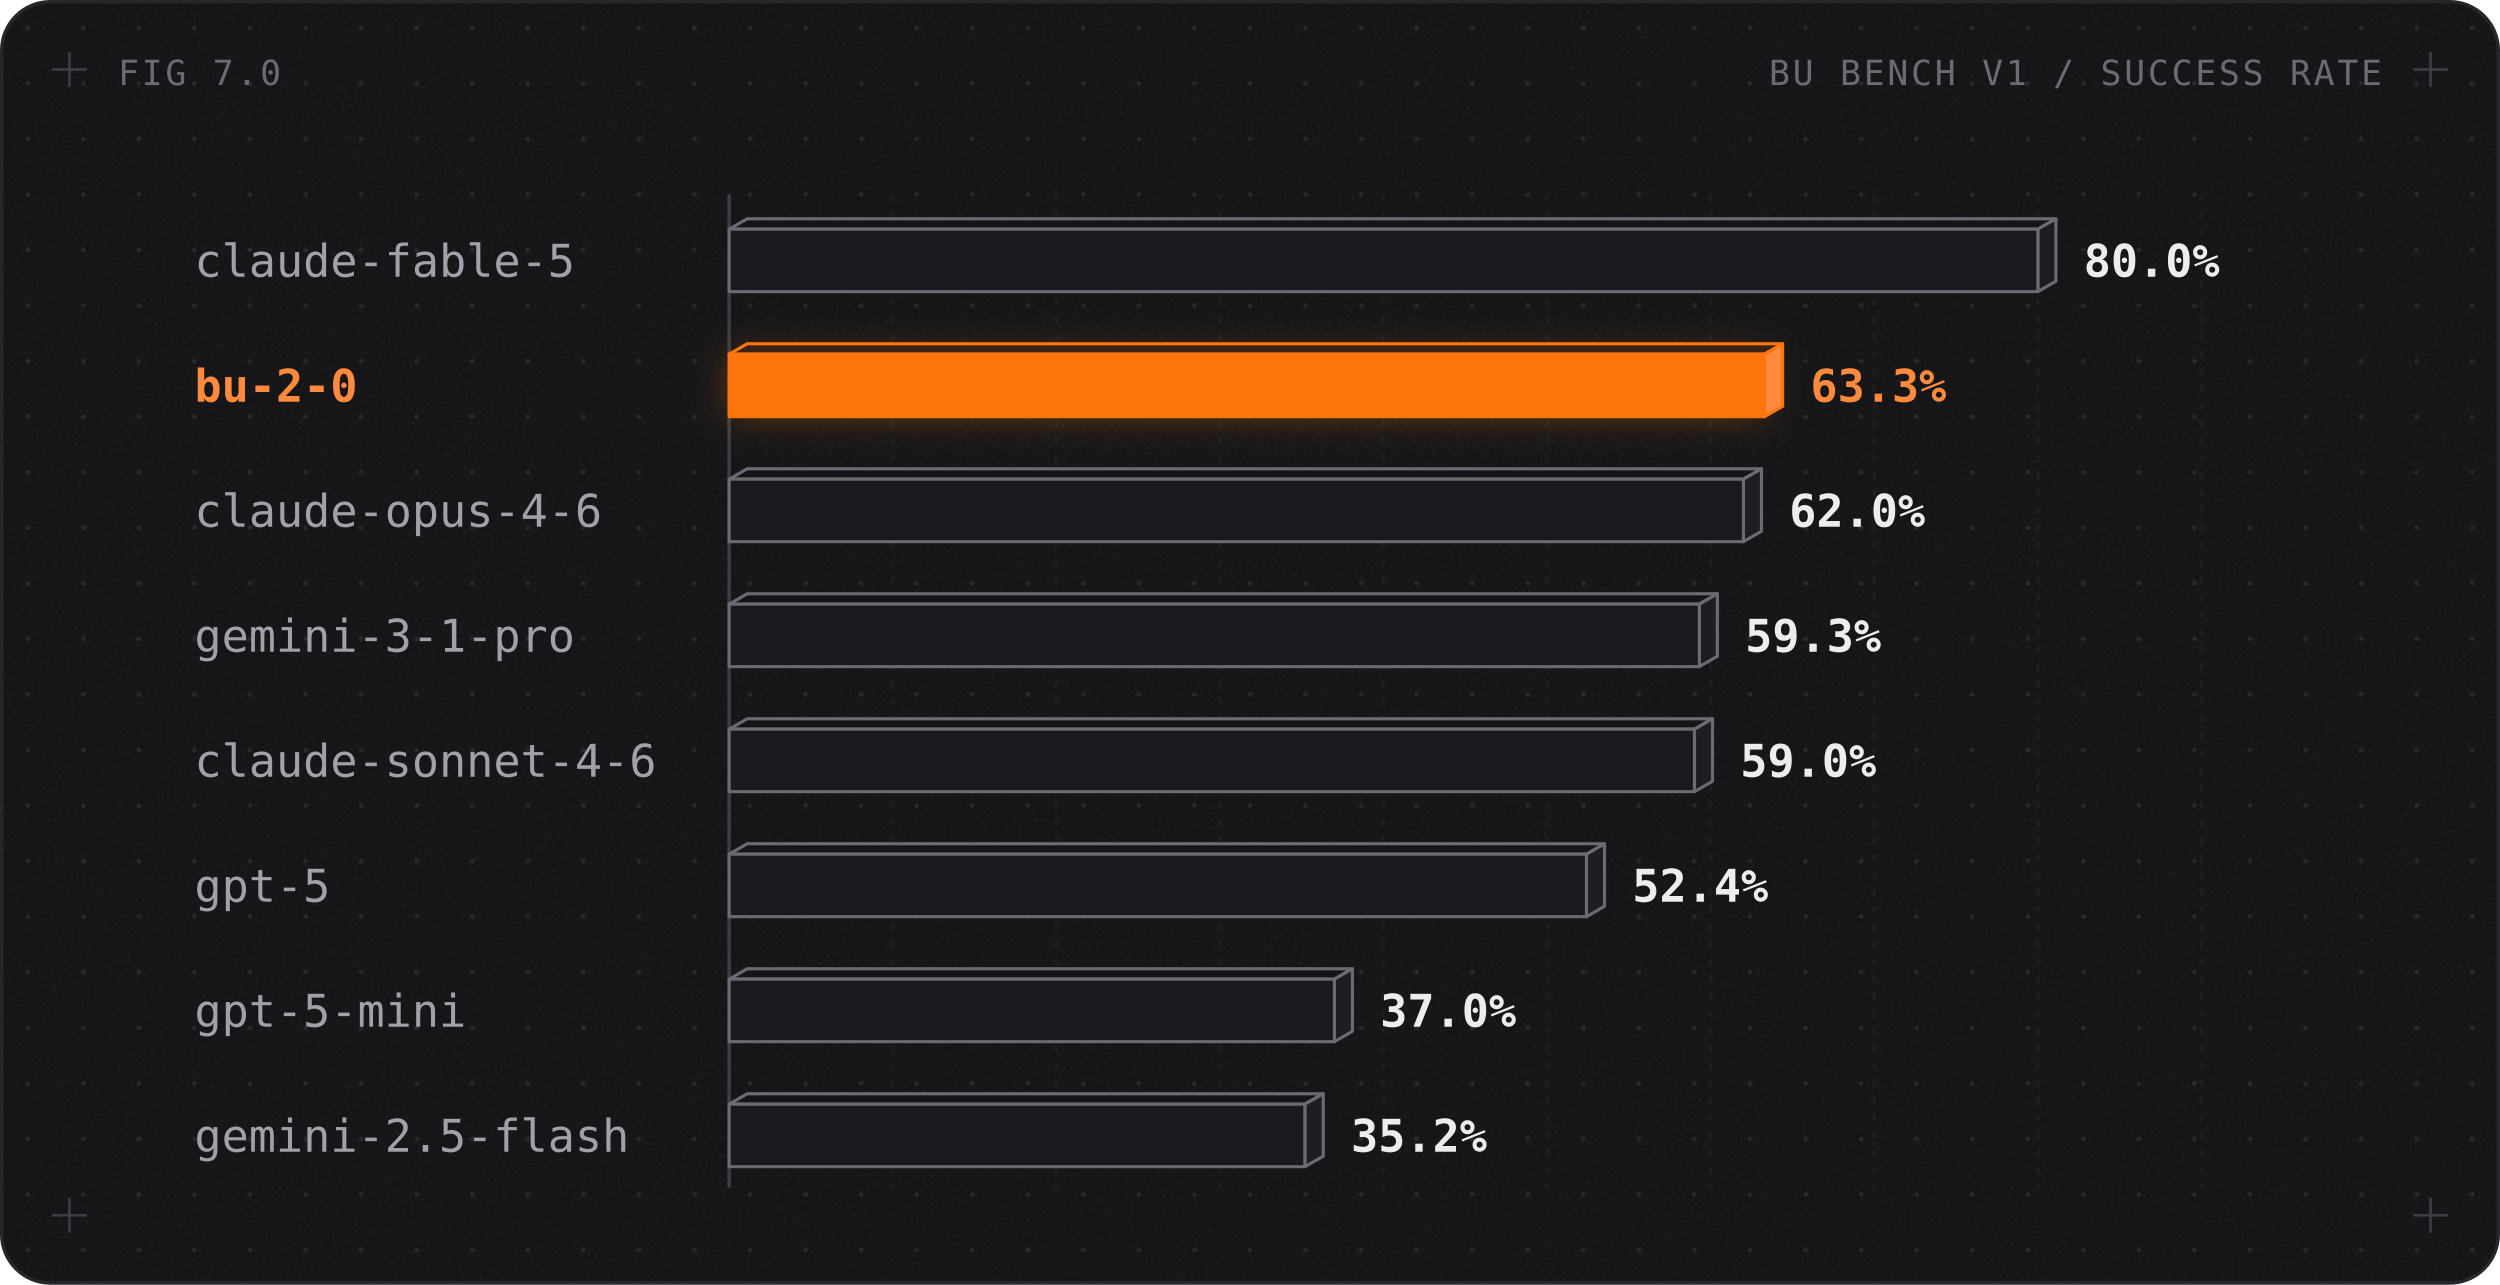
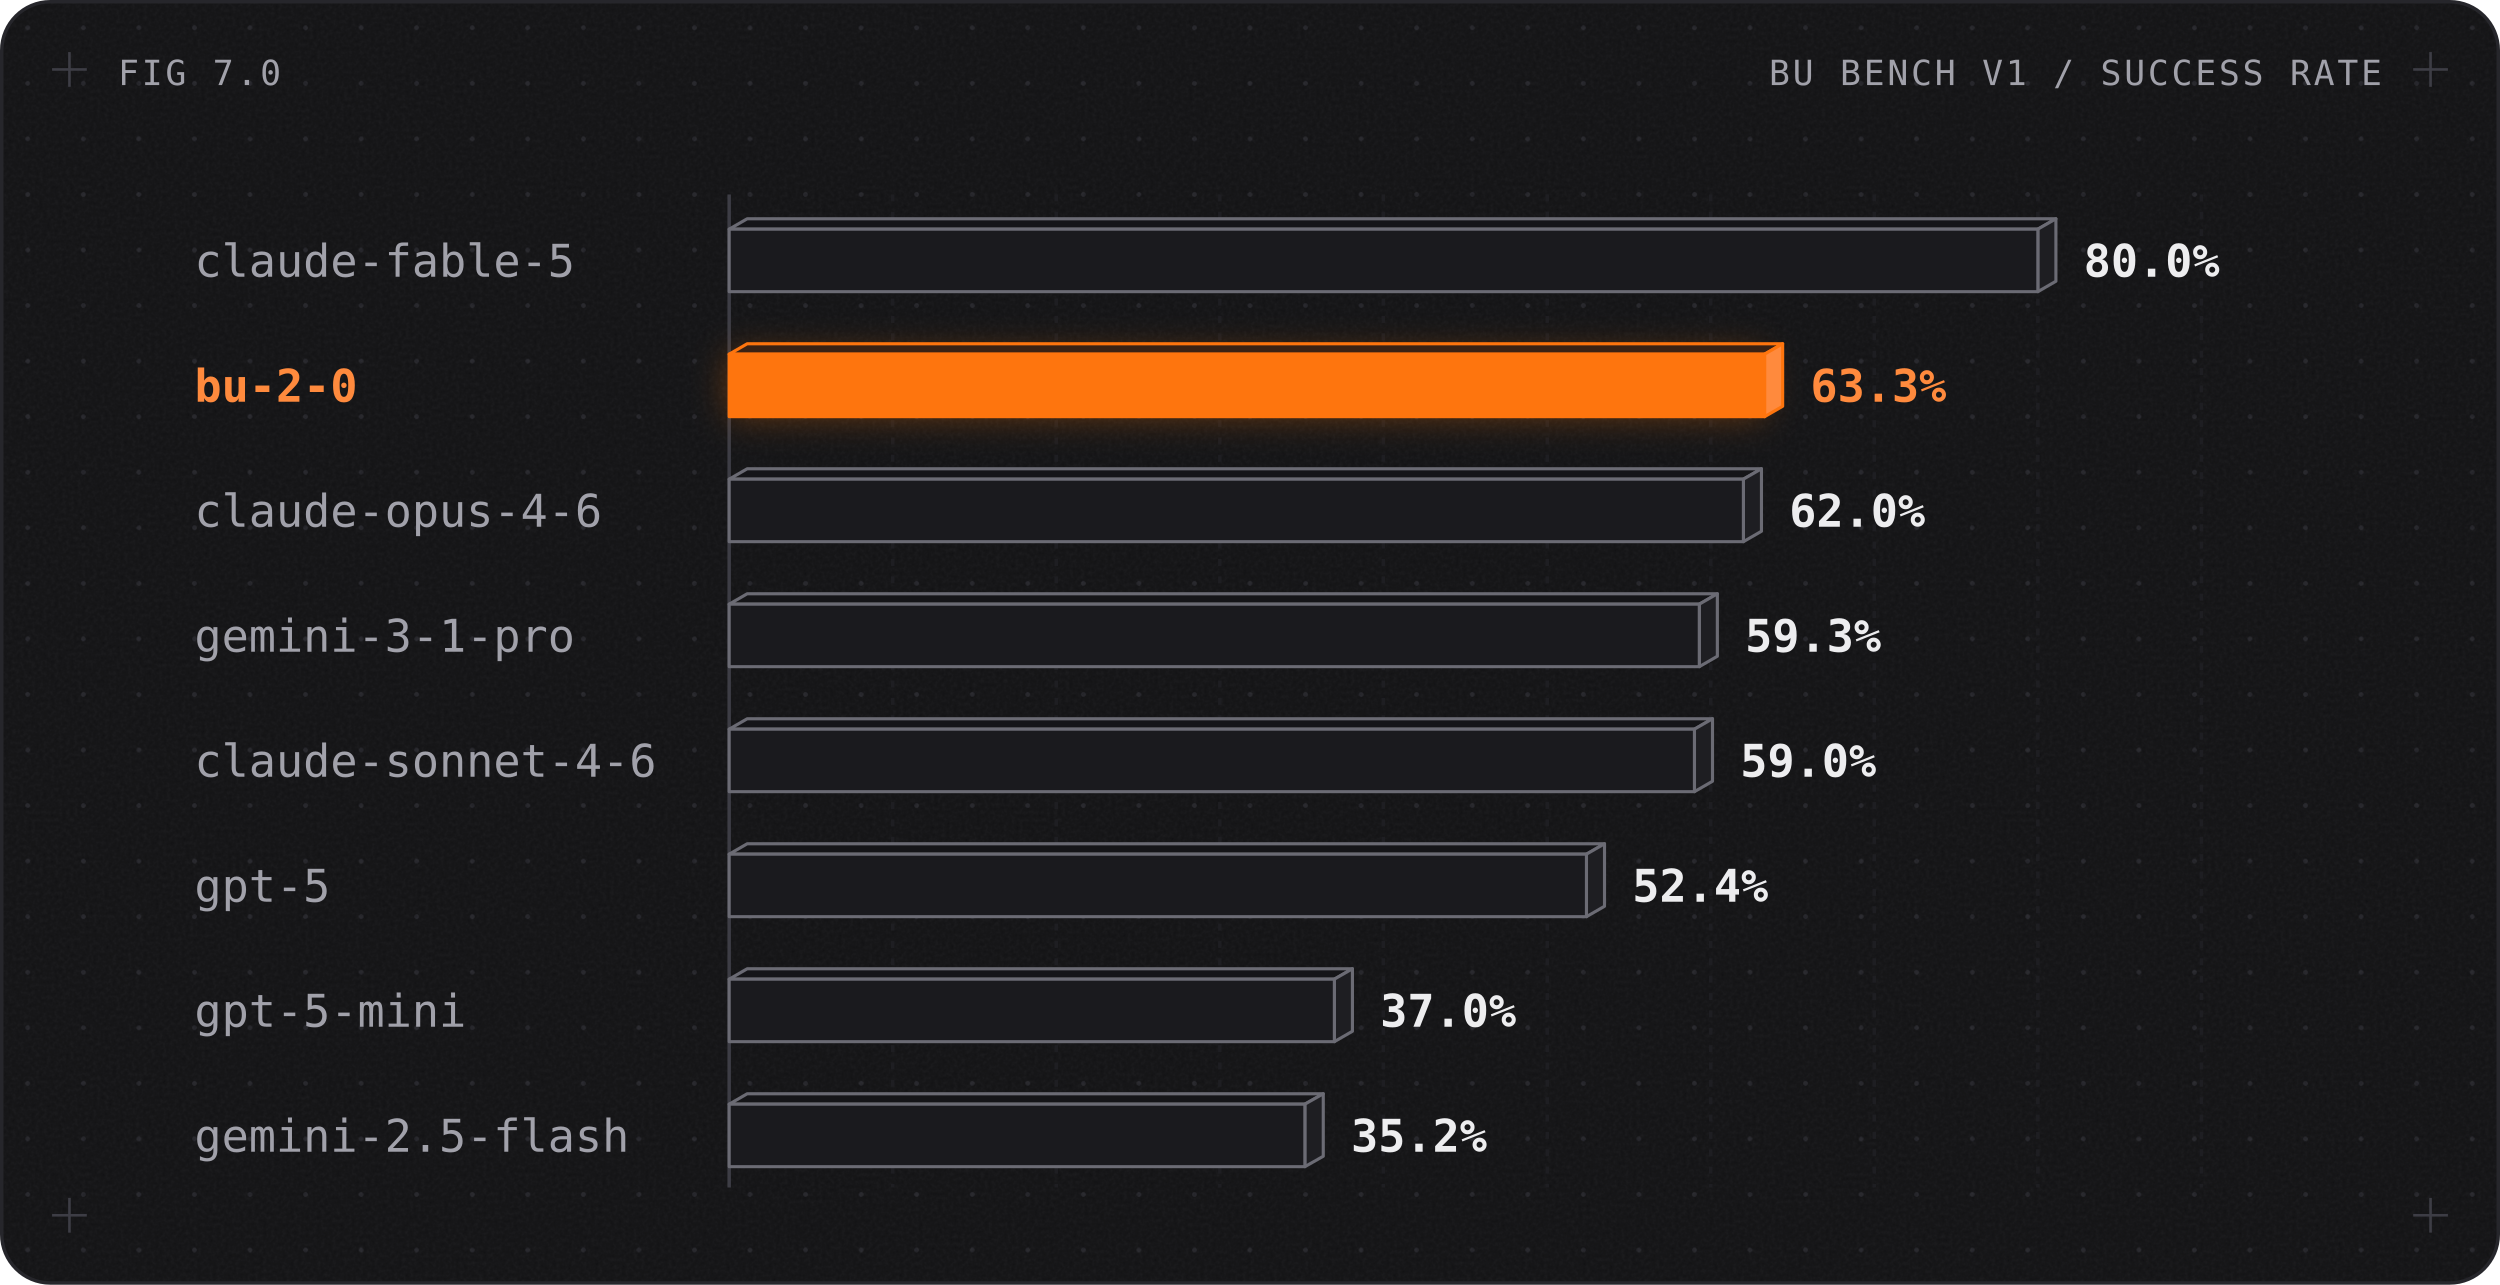
<svg xmlns="http://www.w3.org/2000/svg" viewBox="0 0 720 370" width="720" height="370" role="img" aria-labelledby="t d" fill="none">
  <style>.s{font-family:Geist, Inter, -apple-system, BlinkMacSystemFont, 'Segoe UI', Helvetica, Arial, sans-serif}.m{font-family:'Geist Mono', ui-monospace, SFMono-Regular, Menlo, monospace}text{font-kerning:normal}</style>
  <defs>
    <pattern id="dots" width="16" height="16" patternUnits="userSpaceOnUse">
      <circle cx="8" cy="8" r="0.7" fill="#232328" />
    </pattern>
    <filter id="grain" x="0" y="0" width="100%" height="100%">
      <feTurbulence type="fractalNoise" baseFrequency="0.9" numOctaves="2" seed="7" stitchTiles="stitch" />
      <feColorMatrix values="0 0 0 0 0.5  0 0 0 0 0.5  0 0 0 0 0.5  0 0 0 0.07 0" />
    </filter>
    <clipPath id="card">
      <rect x="0.5" y="0.5" width="719" height="369" rx="14" />
    </clipPath>
    <filter id="glow" filterUnits="userSpaceOnUse" x="0" y="0" width="720" height="370">
      <feGaussianBlur stdDeviation="5" />
    </filter>
  </defs>
  <rect x="0.5" y="0.5" width="719" height="369" rx="14" fill="#111113" />
  <g clip-path="url(#card)">
    <rect width="720" height="370" fill="url(#dots)" />
    <rect width="720" height="370" filter="url(#grain)" />
  </g>
  <rect x="0.5" y="0.5" width="719" height="369" rx="14" fill="none" stroke="#26262B" />
  <path d="M15 20h10M20 15v10" stroke="#3D3D45" stroke-width="0.75" />
  <path d="M695 20h10M700 15v10" stroke="#3D3D45" stroke-width="0.75" />
  <path d="M15 350h10M20 345v10" stroke="#3D3D45" stroke-width="0.75" />
  <path d="M695 350h10M700 345v10" stroke="#3D3D45" stroke-width="0.75" />
-   <text x="34.0" y="24.5" font-size="10" fill="#6B6B74" letter-spacing="0.08em" class="m">FIG 7.0</text>
-   <text x="686.0" y="24.5" font-size="10" fill="#6B6B74" text-anchor="end" letter-spacing="0.08em" class="m">BU BENCH V1 / SUCCESS RATE</text>
+   <text x="34.0" y="24.5" font-size="10" fill="#A1A1AA" letter-spacing="0.08em" class="m">FIG 7.0</text>
+   <text x="686.0" y="24.5" font-size="10" fill="#A1A1AA" text-anchor="end" letter-spacing="0.08em" class="m">BU BENCH V1 / SUCCESS RATE</text>
  <path d="M257.1 56V342" stroke="#1E1E22" stroke-width="1" stroke-dasharray="2 3" />
  <path d="M304.2 56V342" stroke="#1E1E22" stroke-width="1" stroke-dasharray="2 3" />
  <path d="M351.3 56V342" stroke="#1E1E22" stroke-width="1" stroke-dasharray="2 3" />
  <path d="M398.4 56V342" stroke="#1E1E22" stroke-width="1" stroke-dasharray="2 3" />
  <path d="M445.6 56V342" stroke="#1E1E22" stroke-width="1" stroke-dasharray="2 3" />
  <path d="M492.7 56V342" stroke="#1E1E22" stroke-width="1" stroke-dasharray="2 3" />
  <path d="M539.8 56V342" stroke="#1E1E22" stroke-width="1" stroke-dasharray="2 3" />
  <path d="M586.9 56V342" stroke="#1E1E22" stroke-width="1" stroke-dasharray="2 3" />
  <path d="M634.0 56V342" stroke="#1E1E22" stroke-width="1" stroke-dasharray="2 3" />
  <path d="M210 56V342" stroke="#3D3D45" stroke-width="1" />
  <polygon points="210.0,66.0 586.9,66.0 592.1,63.0 215.2,63.0" fill="#151518" stroke="#6B6B74" stroke-width="0.9" stroke-linejoin="round" />
  <polygon points="586.9,66.0 592.1,63.0 592.1,81.0 586.9,84.0" fill="#1E1E22" stroke="#6B6B74" stroke-width="0.9" stroke-linejoin="round" />
  <polygon points="210.0,66.0 586.9,66.0 586.9,84.0 210.0,84.0" fill="#1A1A1E" stroke="#6B6B74" stroke-width="0.9" stroke-linejoin="round" />
  <text x="56.0" y="79.7" font-size="13" fill="#A1A1AA" class="m">claude-fable-5</text>
  <text x="600.1" y="79.7" font-size="13" fill="#EDEDEF" font-weight="600" class="m">80.0%</text>
  <rect x="210" y="102" width="298.2" height="18" fill="#FE750E" opacity=".35" filter="url(#glow)" />
  <polygon points="210.0,102.0 508.2,102.0 513.4,99.0 215.2,99.0" fill="#3A2214" stroke="#FE750E" stroke-width="0.9" stroke-linejoin="round" />
  <polygon points="508.2,102.0 513.4,99.0 513.4,117.0 508.2,120.0" fill="#FF8A3D" stroke="#FE750E" stroke-width="0.9" stroke-linejoin="round" />
  <polygon points="210.0,102.0 508.2,102.0 508.2,120.0 210.0,120.0" fill="#FE750E" stroke="#FE750E" stroke-width="0.9" stroke-linejoin="round" />
  <text x="56.0" y="115.7" font-size="13" fill="#FF8A3D" font-weight="600" class="m">bu-2-0</text>
  <text x="521.4" y="115.7" font-size="13" fill="#FF8A3D" font-weight="600" class="m">63.3%</text>
  <polygon points="210.0,138.0 502.1,138.0 507.3,135.0 215.2,135.0" fill="#151518" stroke="#6B6B74" stroke-width="0.9" stroke-linejoin="round" />
  <polygon points="502.1,138.0 507.3,135.0 507.3,153.0 502.1,156.0" fill="#1E1E22" stroke="#6B6B74" stroke-width="0.9" stroke-linejoin="round" />
  <polygon points="210.0,138.0 502.1,138.0 502.1,156.0 210.0,156.0" fill="#1A1A1E" stroke="#6B6B74" stroke-width="0.9" stroke-linejoin="round" />
  <text x="56.0" y="151.7" font-size="13" fill="#A1A1AA" class="m">claude-opus-4-6</text>
  <text x="515.3" y="151.7" font-size="13" fill="#EDEDEF" font-weight="600" class="m">62.0%</text>
  <polygon points="210.0,174.0 489.4,174.0 494.6,171.0 215.2,171.0" fill="#151518" stroke="#6B6B74" stroke-width="0.9" stroke-linejoin="round" />
  <polygon points="489.4,174.0 494.6,171.0 494.6,189.0 489.4,192.0" fill="#1E1E22" stroke="#6B6B74" stroke-width="0.9" stroke-linejoin="round" />
  <polygon points="210.0,174.0 489.4,174.0 489.4,192.0 210.0,192.0" fill="#1A1A1E" stroke="#6B6B74" stroke-width="0.9" stroke-linejoin="round" />
  <text x="56.0" y="187.7" font-size="13" fill="#A1A1AA" class="m">gemini-3-1-pro</text>
  <text x="502.6" y="187.7" font-size="13" fill="#EDEDEF" font-weight="600" class="m">59.3%</text>
  <polygon points="210.0,210.0 488.0,210.0 493.2,207.0 215.2,207.0" fill="#151518" stroke="#6B6B74" stroke-width="0.9" stroke-linejoin="round" />
  <polygon points="488.0,210.0 493.2,207.0 493.2,225.0 488.0,228.0" fill="#1E1E22" stroke="#6B6B74" stroke-width="0.9" stroke-linejoin="round" />
  <polygon points="210.0,210.0 488.0,210.0 488.0,228.0 210.0,228.0" fill="#1A1A1E" stroke="#6B6B74" stroke-width="0.9" stroke-linejoin="round" />
  <text x="56.0" y="223.7" font-size="13" fill="#A1A1AA" class="m">claude-sonnet-4-6</text>
  <text x="501.2" y="223.7" font-size="13" fill="#EDEDEF" font-weight="600" class="m">59.0%</text>
  <polygon points="210.0,246.0 456.9,246.0 462.1,243.0 215.2,243.0" fill="#151518" stroke="#6B6B74" stroke-width="0.9" stroke-linejoin="round" />
  <polygon points="456.9,246.0 462.1,243.0 462.1,261.0 456.9,264.0" fill="#1E1E22" stroke="#6B6B74" stroke-width="0.9" stroke-linejoin="round" />
  <polygon points="210.0,246.0 456.9,246.0 456.9,264.0 210.0,264.0" fill="#1A1A1E" stroke="#6B6B74" stroke-width="0.9" stroke-linejoin="round" />
  <text x="56.0" y="259.7" font-size="13" fill="#A1A1AA" class="m">gpt-5</text>
  <text x="470.1" y="259.7" font-size="13" fill="#EDEDEF" font-weight="600" class="m">52.4%</text>
  <polygon points="210.0,282.0 384.3,282.0 389.5,279.0 215.2,279.0" fill="#151518" stroke="#6B6B74" stroke-width="0.9" stroke-linejoin="round" />
  <polygon points="384.3,282.0 389.5,279.0 389.5,297.0 384.3,300.0" fill="#1E1E22" stroke="#6B6B74" stroke-width="0.9" stroke-linejoin="round" />
  <polygon points="210.0,282.0 384.3,282.0 384.3,300.0 210.0,300.0" fill="#1A1A1E" stroke="#6B6B74" stroke-width="0.9" stroke-linejoin="round" />
  <text x="56.0" y="295.7" font-size="13" fill="#A1A1AA" class="m">gpt-5-mini</text>
  <text x="397.5" y="295.7" font-size="13" fill="#EDEDEF" font-weight="600" class="m">37.0%</text>
  <polygon points="210.0,318.0 375.8,318.0 381.1,315.0 215.2,315.0" fill="#151518" stroke="#6B6B74" stroke-width="0.9" stroke-linejoin="round" />
  <polygon points="375.8,318.0 381.1,315.0 381.1,333.0 375.8,336.0" fill="#1E1E22" stroke="#6B6B74" stroke-width="0.9" stroke-linejoin="round" />
  <polygon points="210.0,318.0 375.8,318.0 375.8,336.0 210.0,336.0" fill="#1A1A1E" stroke="#6B6B74" stroke-width="0.9" stroke-linejoin="round" />
  <text x="56.0" y="331.7" font-size="13" fill="#A1A1AA" class="m">gemini-2.5-flash</text>
  <text x="389.1" y="331.7" font-size="13" fill="#EDEDEF" font-weight="600" class="m">35.2%</text>
</svg>
